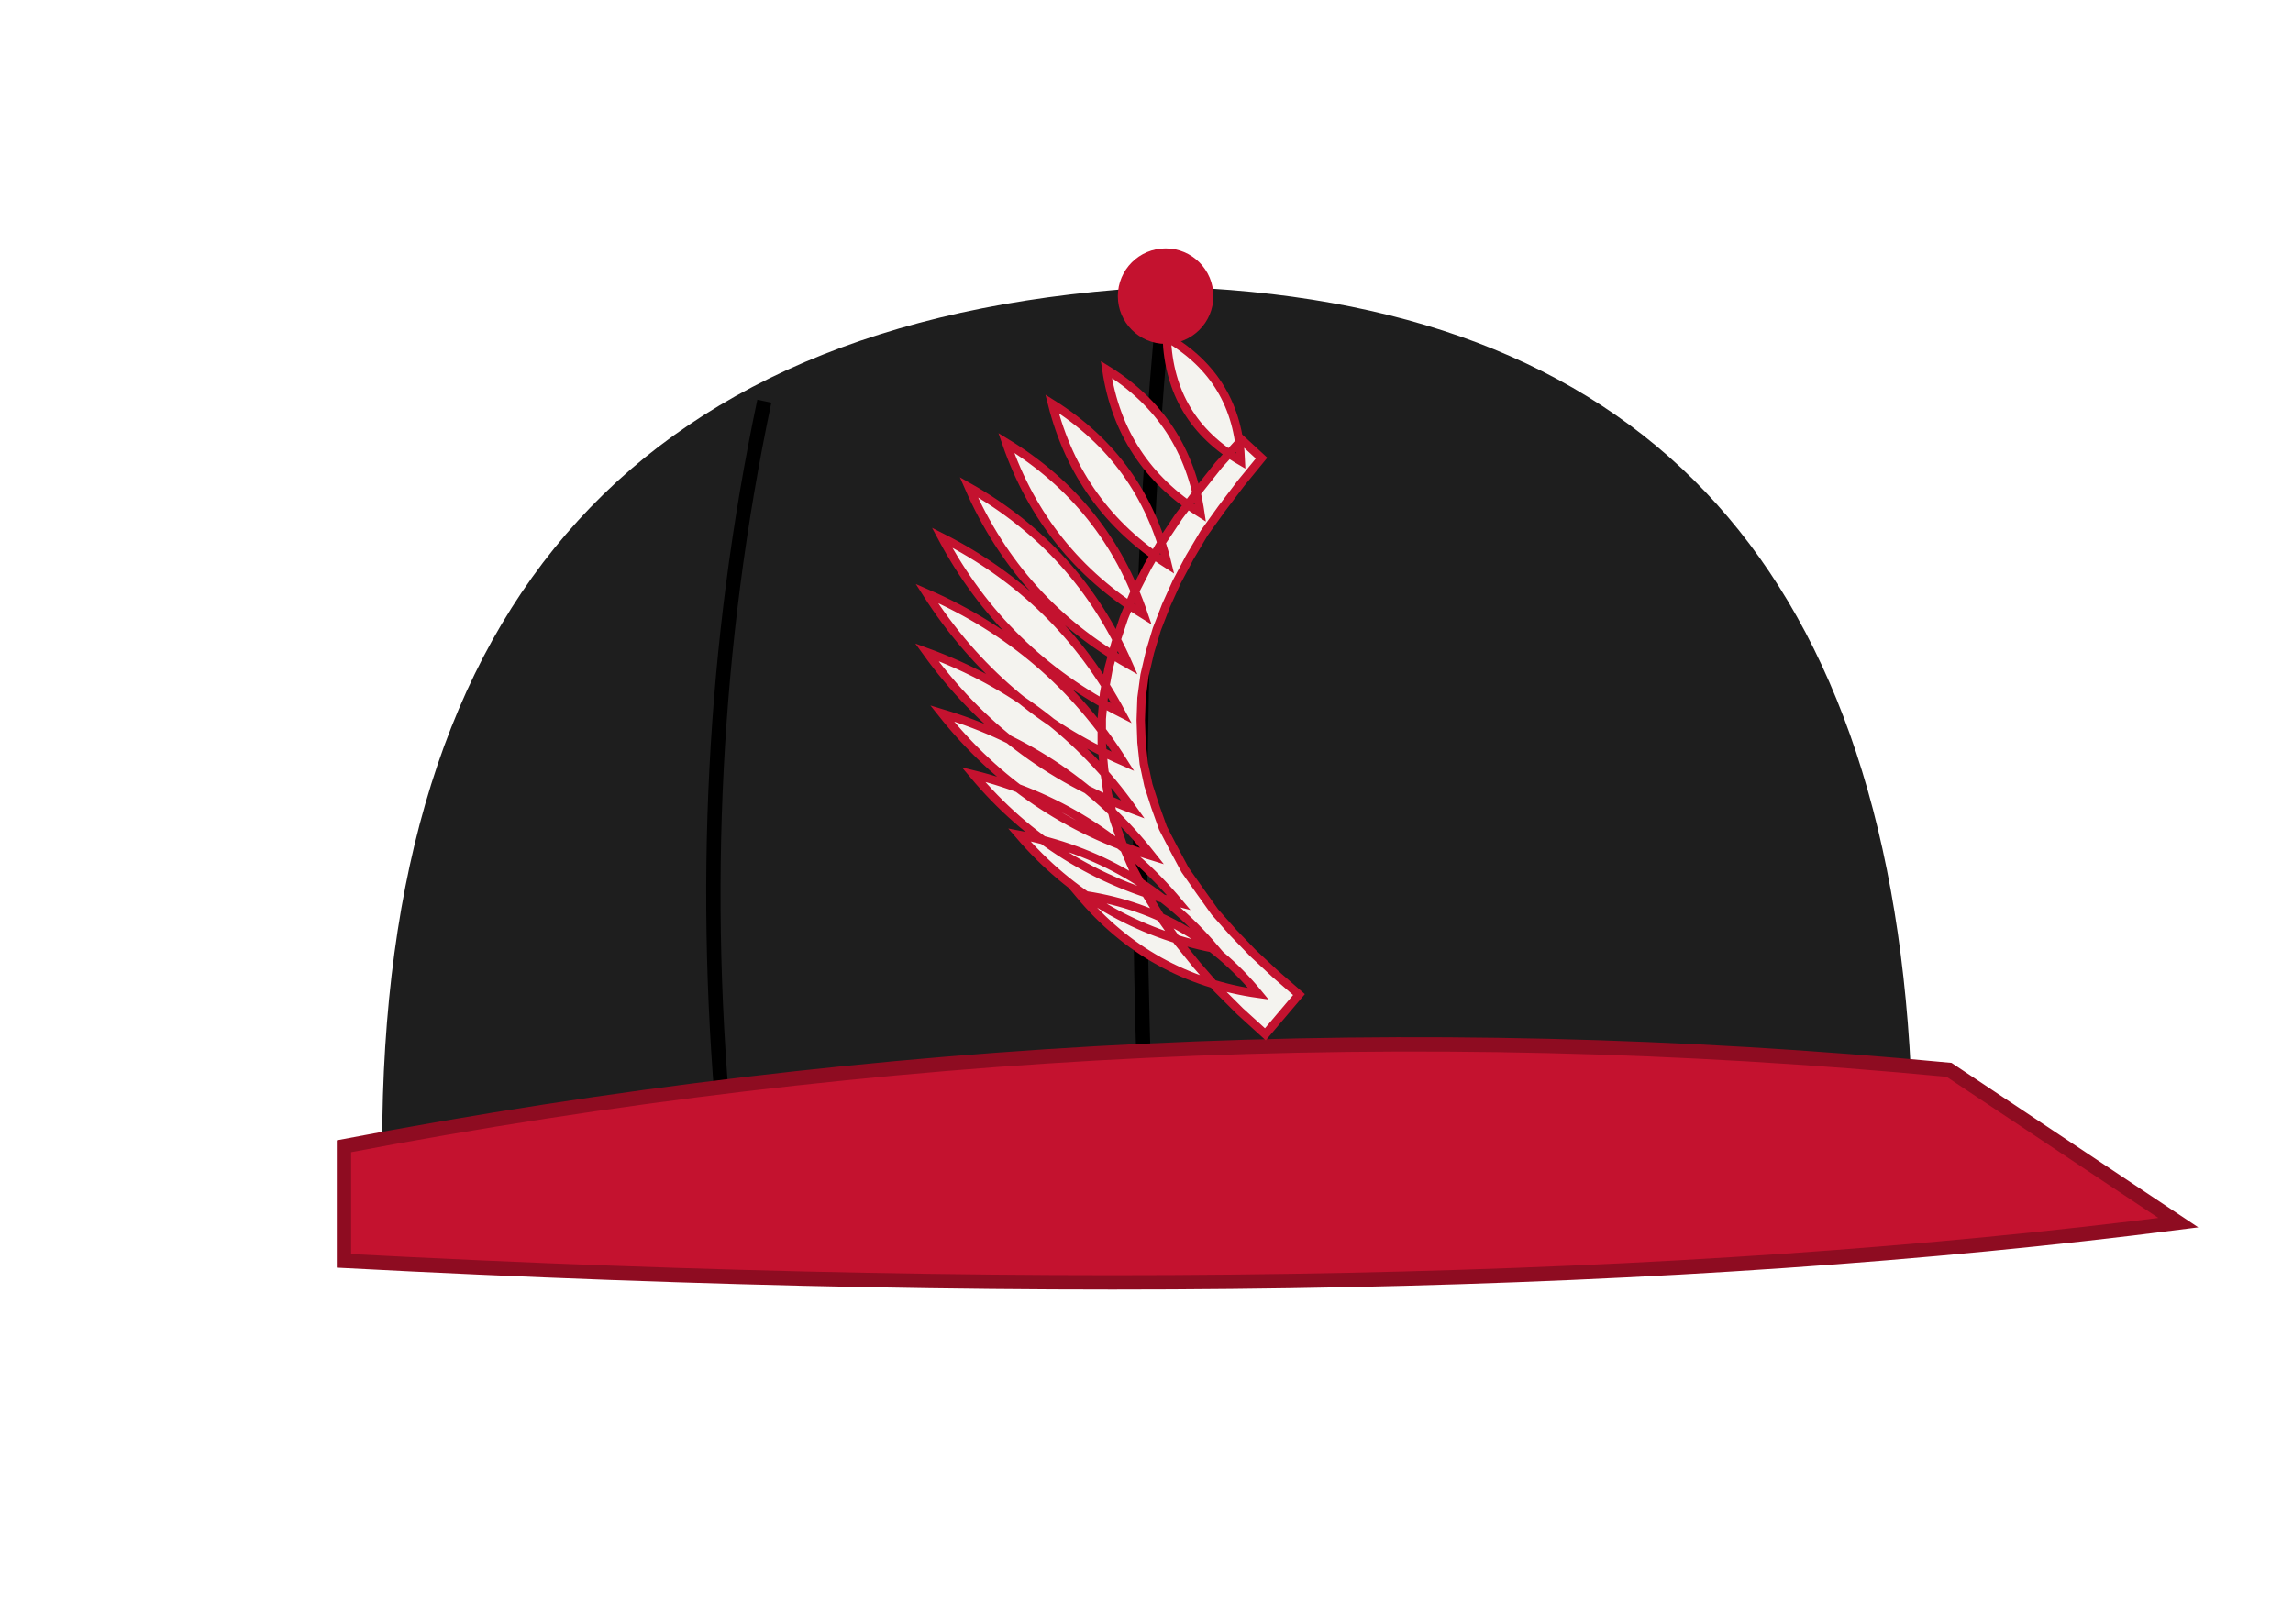
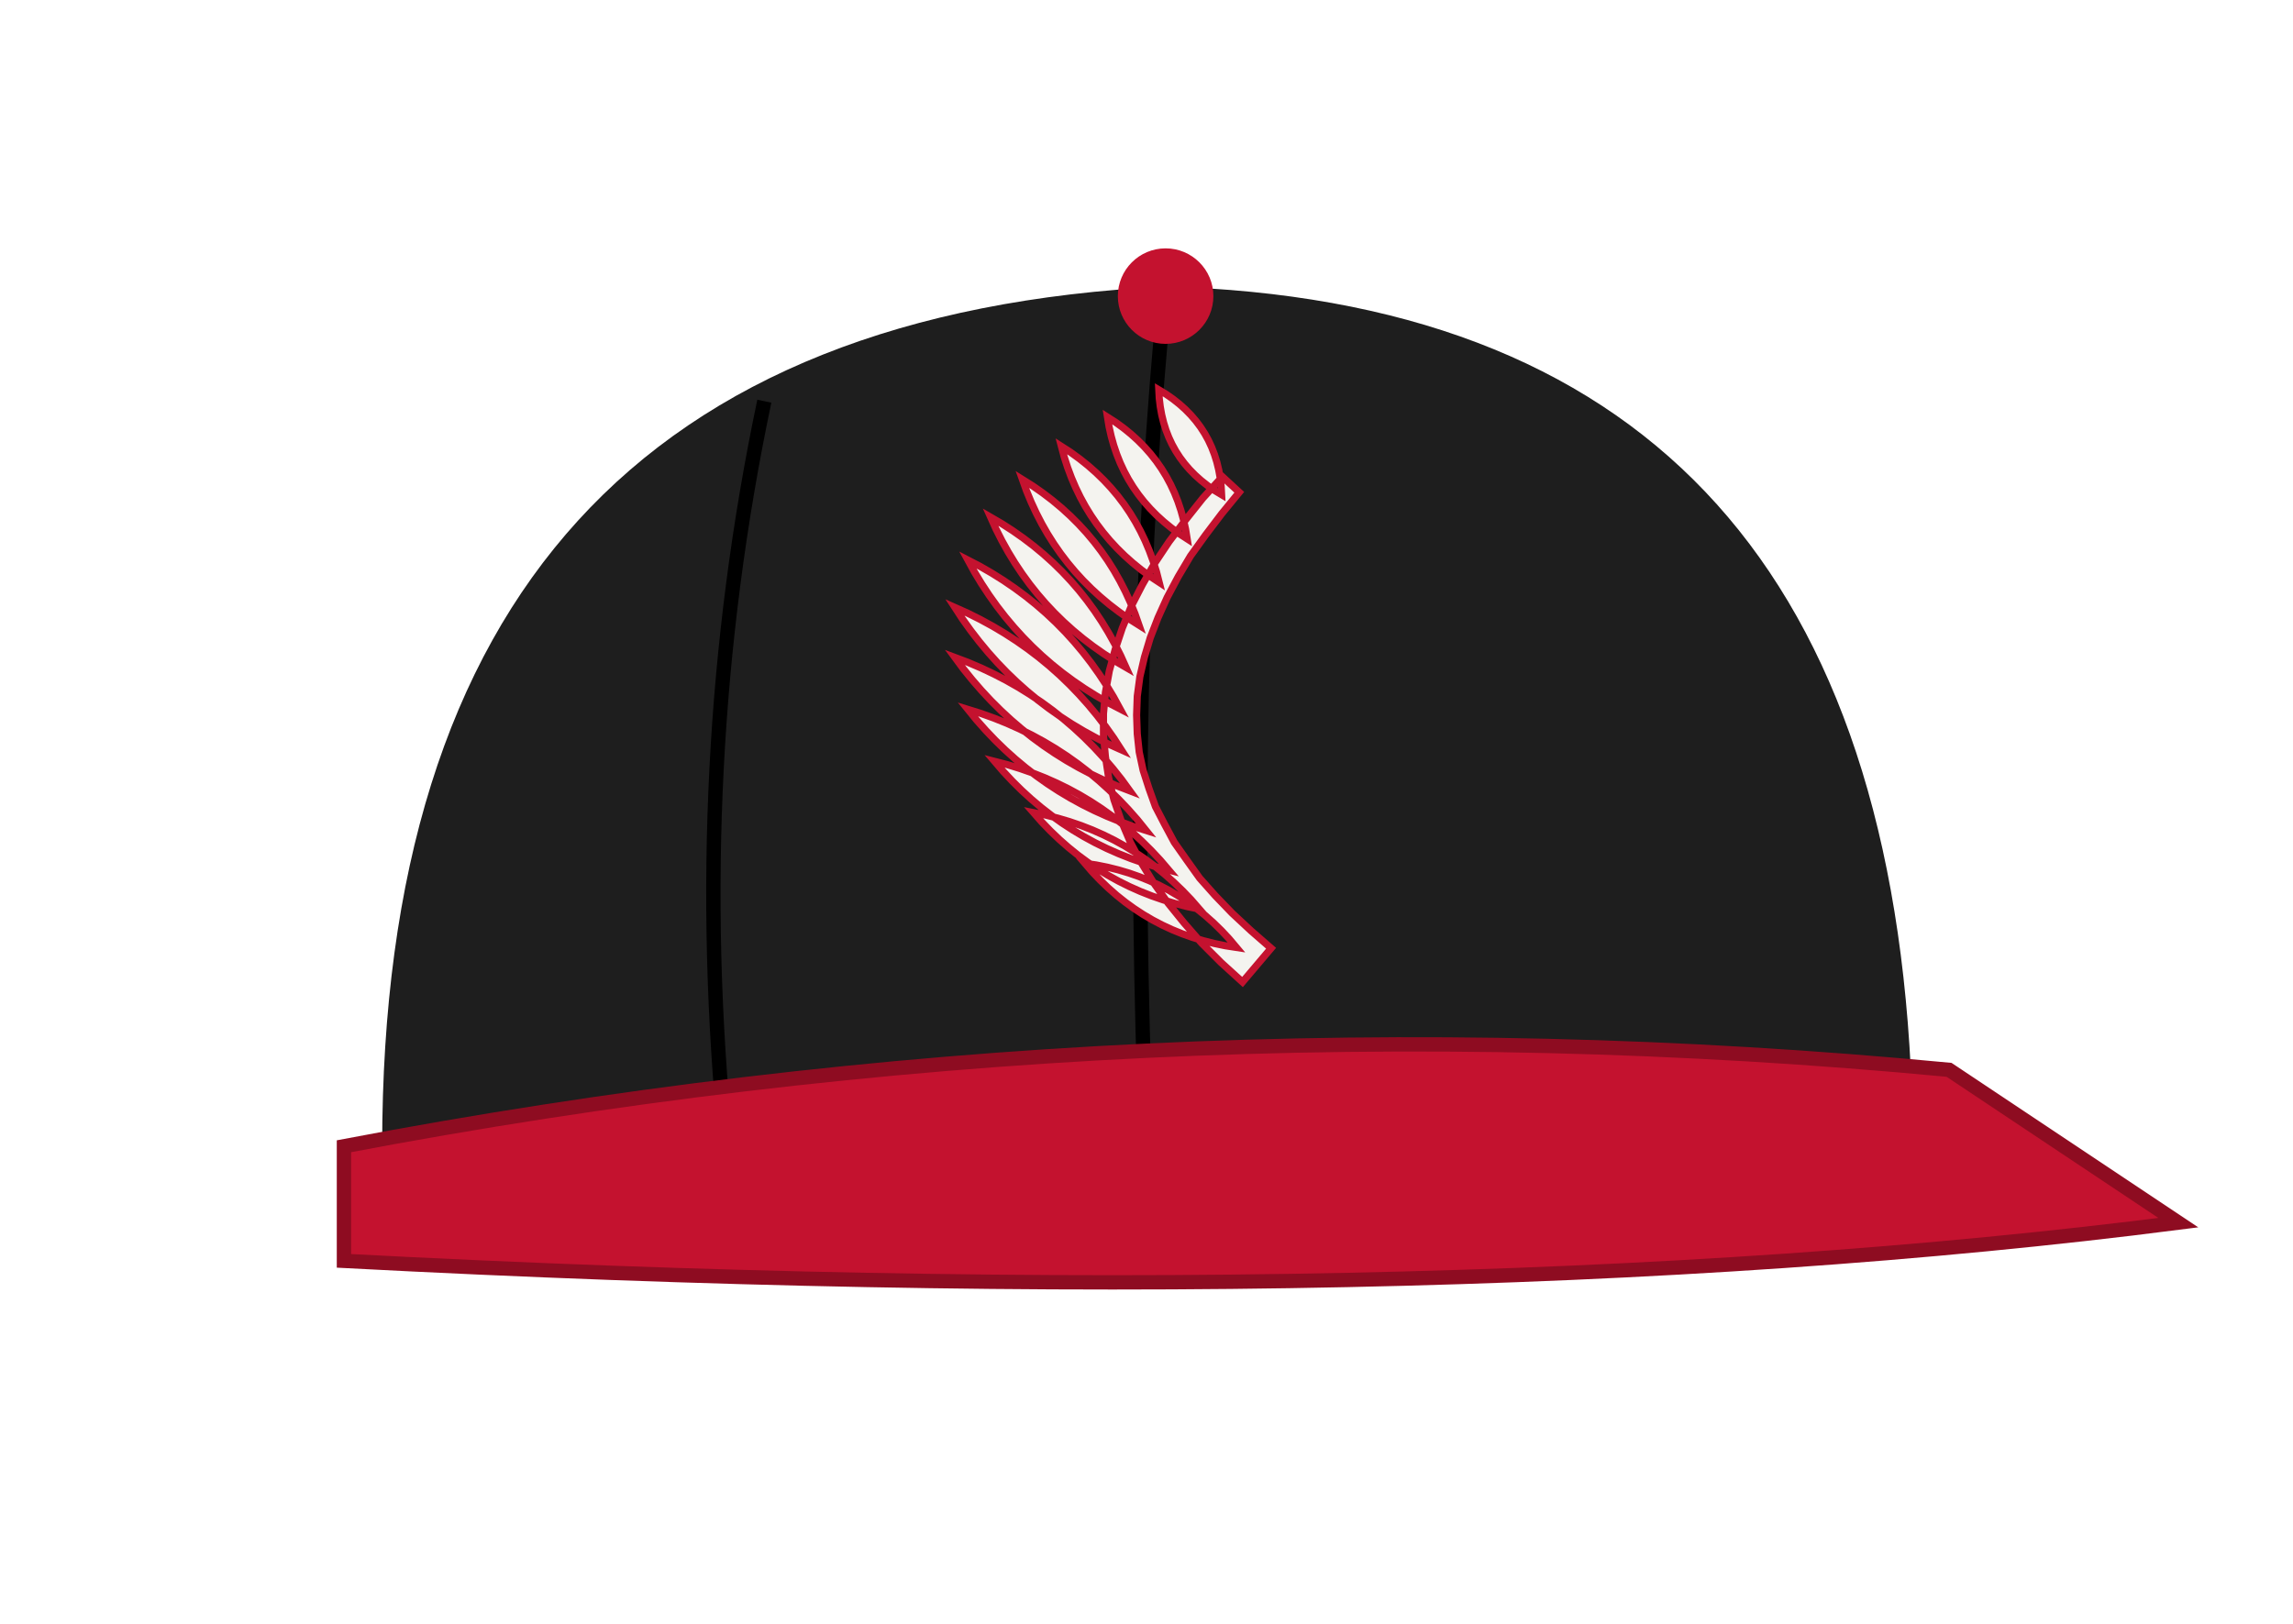
<svg xmlns="http://www.w3.org/2000/svg" viewBox="0 0 240 170" width="240" height="170" role="img" aria-label="Warsaw cap alternate">
  <defs>
    <path id="wing" d="M10.9 11.3 Q1.8 0.2 -12.5 -1.7 Q-3.3 9.3 10.9 11.3 Z M5.2 5.4 Q-5.0 -6.6 -20.4 -9.5 Q-10.2 2.4 5.2 5.4 Z M0.5 -0.6 Q-10.2 -13.4 -26.4 -17.4 Q-15.7 -4.6 0.5 -0.6 Z M-3.0 -6.7 Q-13.8 -20.4 -30.5 -25.4 Q-19.7 -11.8 -3.0 -6.7 Z M-5.5 -12.8 Q-15.8 -27.3 -32.5 -33.4 Q-22.1 -19.0 -5.5 -12.8 Z M-6.8 -19.1 Q-16.2 -34.0 -32.5 -41.1 Q-23.0 -26.2 -6.8 -19.1 Z M-7.0 -25.4 Q-15.1 -40.6 -30.5 -48.4 Q-22.4 -33.2 -7.0 -25.4 Z M-6.1 -31.8 Q-12.7 -46.9 -27.0 -55.0 Q-20.4 -39.9 -6.1 -31.8 Z M-4.1 -38.3 Q-9.0 -52.8 -22.1 -60.8 Q-17.1 -46.3 -4.1 -38.3 Z M-1.0 -44.9 Q-4.3 -58.5 -16.1 -65.9 Q-12.7 -52.4 -1.0 -44.9 Z M3.3 -51.6 Q1.5 -63.9 -9.0 -70.4 Q-7.2 -58.2 3.3 -51.6 Z M8.6 -58.4 Q8.2 -69.2 -1.1 -74.6 Q-0.7 -63.8 8.6 -58.4 Z M11.8 16.6 L8.5 13.6 L5.5 10.6 L2.8 7.5 L0.3 4.4 L-1.9 1.3 L-3.8 -1.8 L-5.5 -5.0 L-6.9 -8.3 L-8.0 -11.5 L-8.8 -14.8 L-9.3 -18.1 L-9.6 -21.4 L-9.6 -24.7 L-9.3 -28.0 L-8.7 -31.3 L-7.8 -34.6 L-6.7 -37.9 L-5.3 -41.3 L-3.6 -44.6 L-1.7 -47.9 L0.5 -51.2 L3.0 -54.5 L5.7 -57.9 L8.7 -61.2 L11.3 -58.8 L8.6 -55.5 L6.1 -52.2 L3.8 -49.0 L1.9 -45.8 L0.2 -42.6 L-1.2 -39.5 L-2.4 -36.4 L-3.3 -33.4 L-4.0 -30.4 L-4.4 -27.4 L-4.5 -24.5 L-4.4 -21.6 L-4.1 -18.8 L-3.5 -16.0 L-2.6 -13.2 L-1.6 -10.4 L-0.2 -7.7 L1.3 -4.9 L3.2 -2.2 L5.2 0.6 L7.6 3.3 L10.2 6.0 L13.1 8.7 L16.2 11.4 Z" />
  </defs>
  <path d="M40 120 Q40 34 122 30 Q196 32 200 112 Z" fill="#1E1E1E" />
  <path d="M122 30 Q118 70 120 120" fill="none" stroke="#000" stroke-width="1.5" />
  <path d="M80 42 Q72 80 76 120" fill="none" stroke="#000" stroke-width="1.5" />
  <circle cx="122" cy="31" r="5" fill="#C4122F" />
  <path d="M36 120 Q120 104 204 112 L228 128 Q150 138 36 132 Z" fill="#C4122F" stroke="#8E0C21" stroke-width="1.5" />
-   <g transform="translate(123 95) scale(.8)">
-     <use href="#wing" fill="#F4F3EF" stroke="#C4122F" stroke-width="1.1" />
+   <g transform="translate(116.5 71.8) scale(0.85) translate(-116.5 -71.8)">
+     <g transform="translate(123 95) scale(.8)">
+       <use href="#wing" fill="#F4F3EF" stroke="#C4122F" stroke-width="1.1" />
+     </g>
  </g>
</svg>
